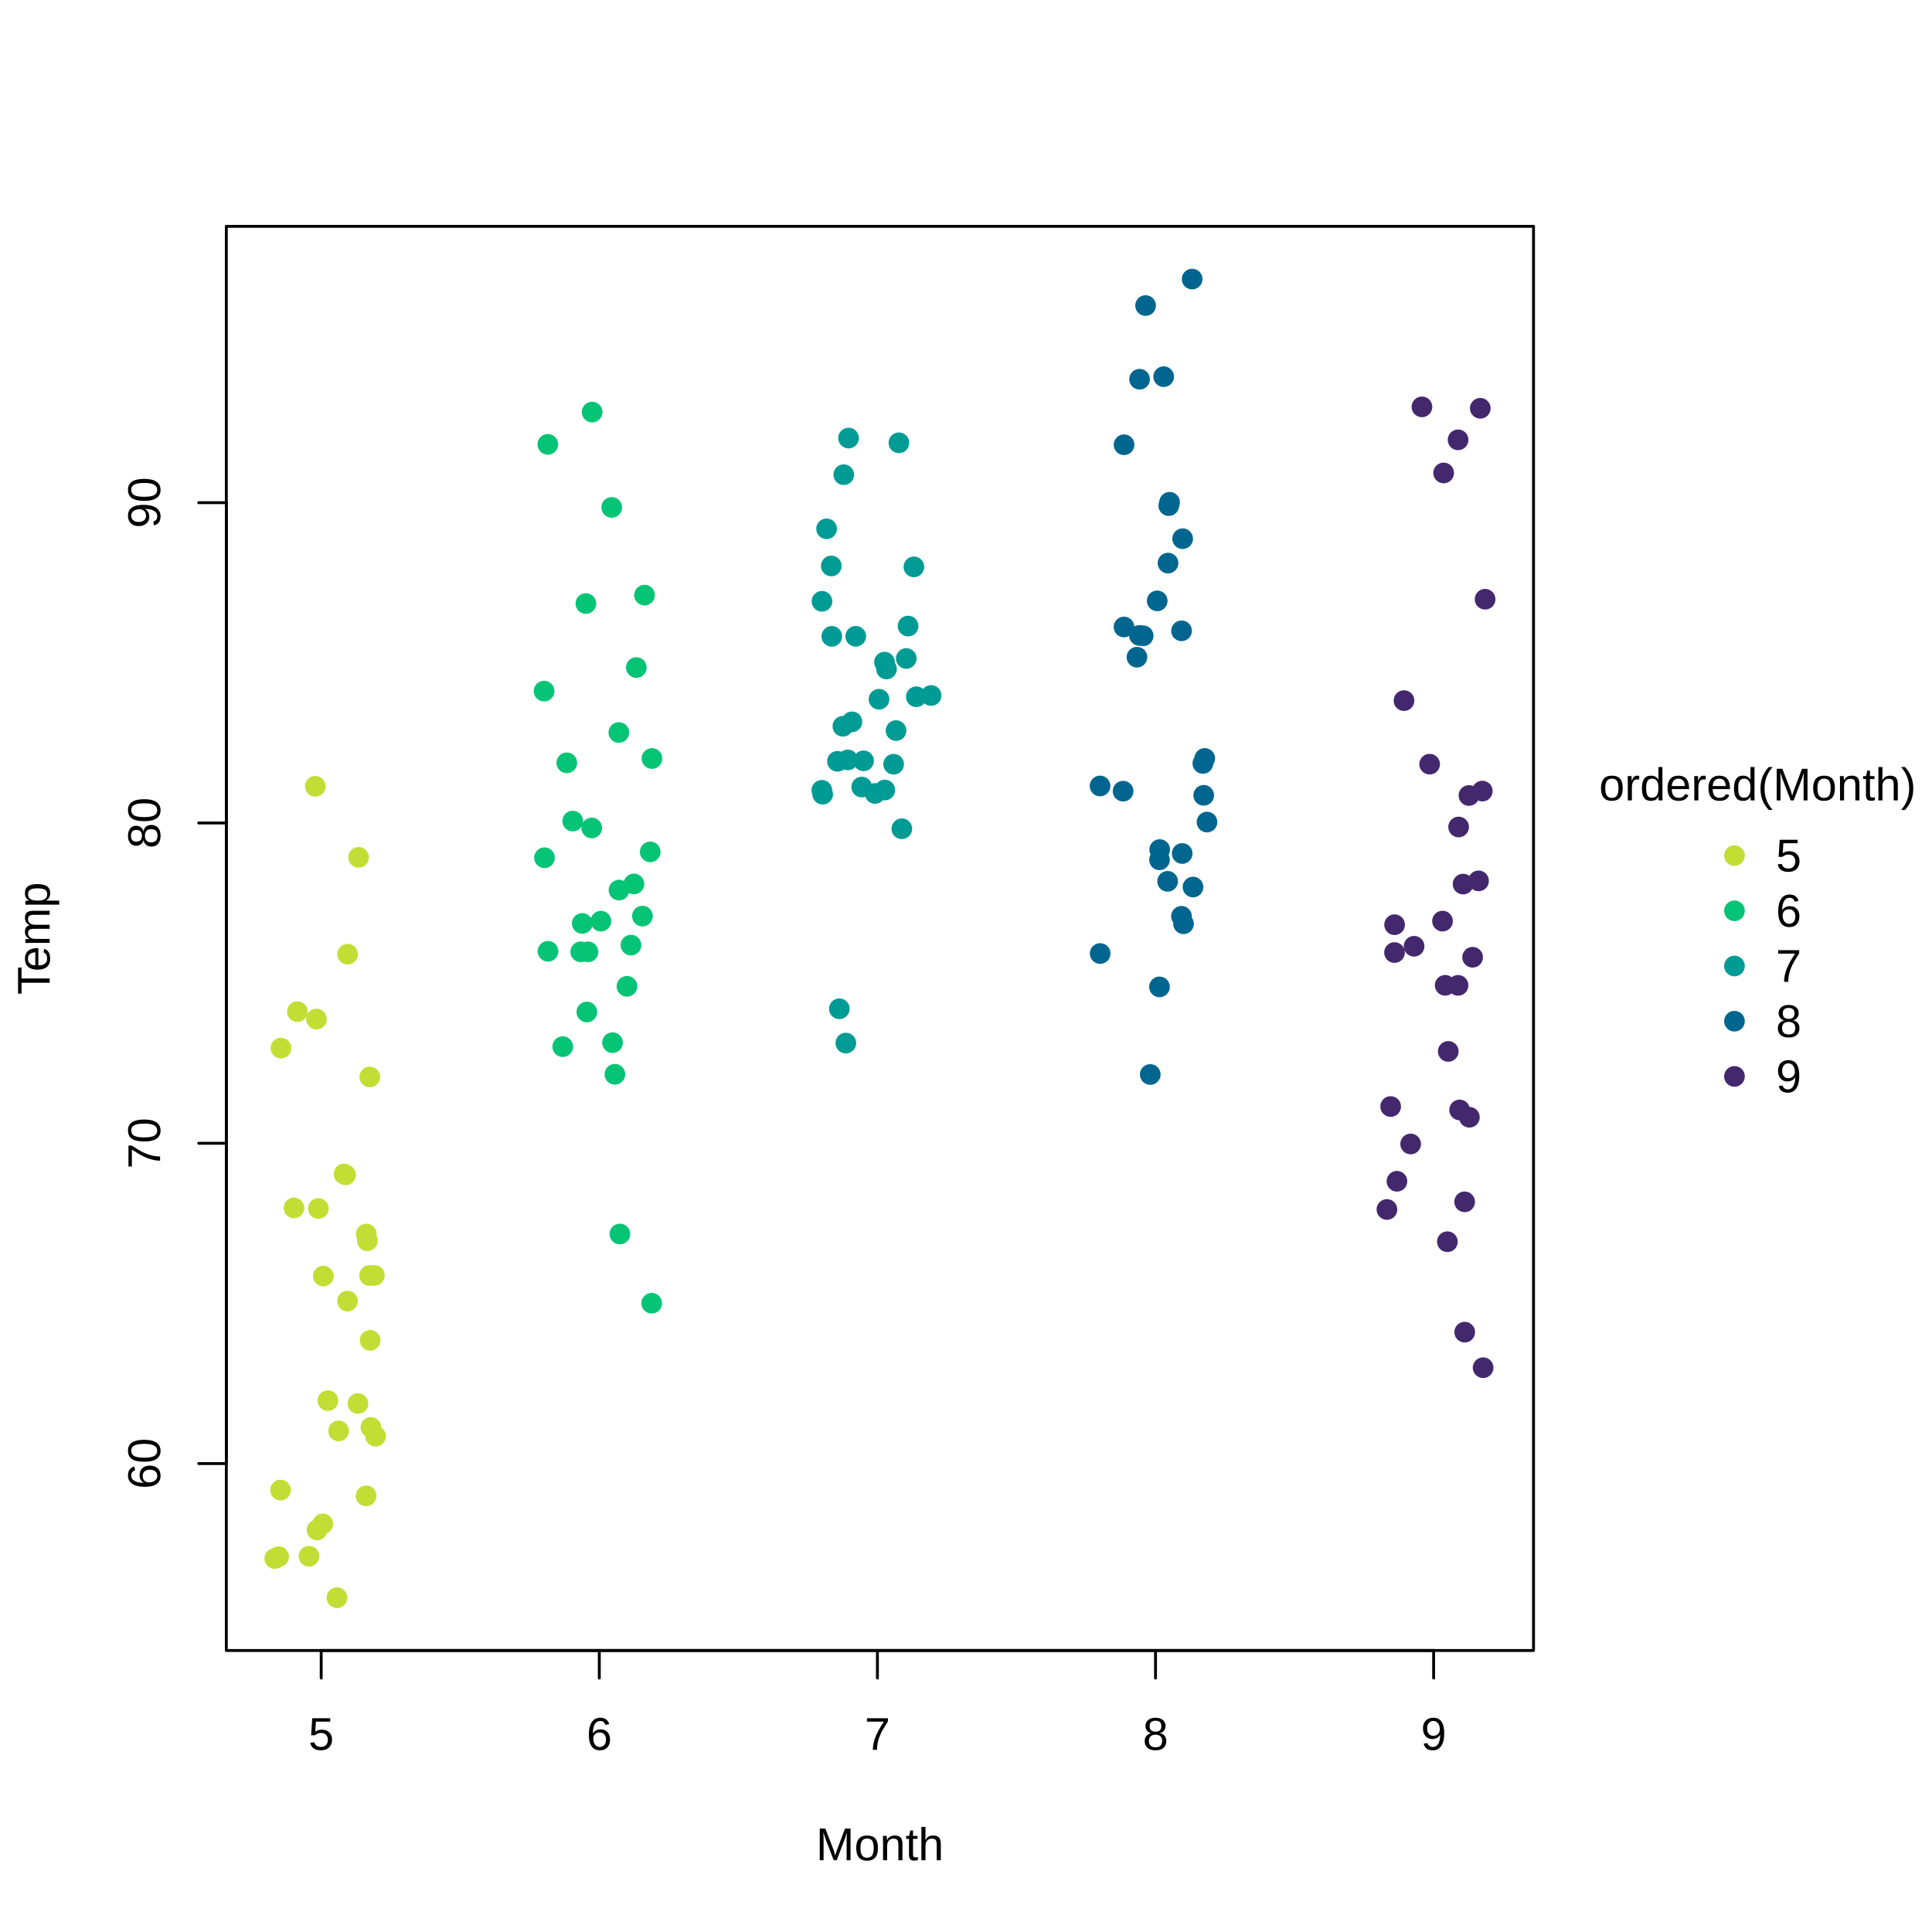
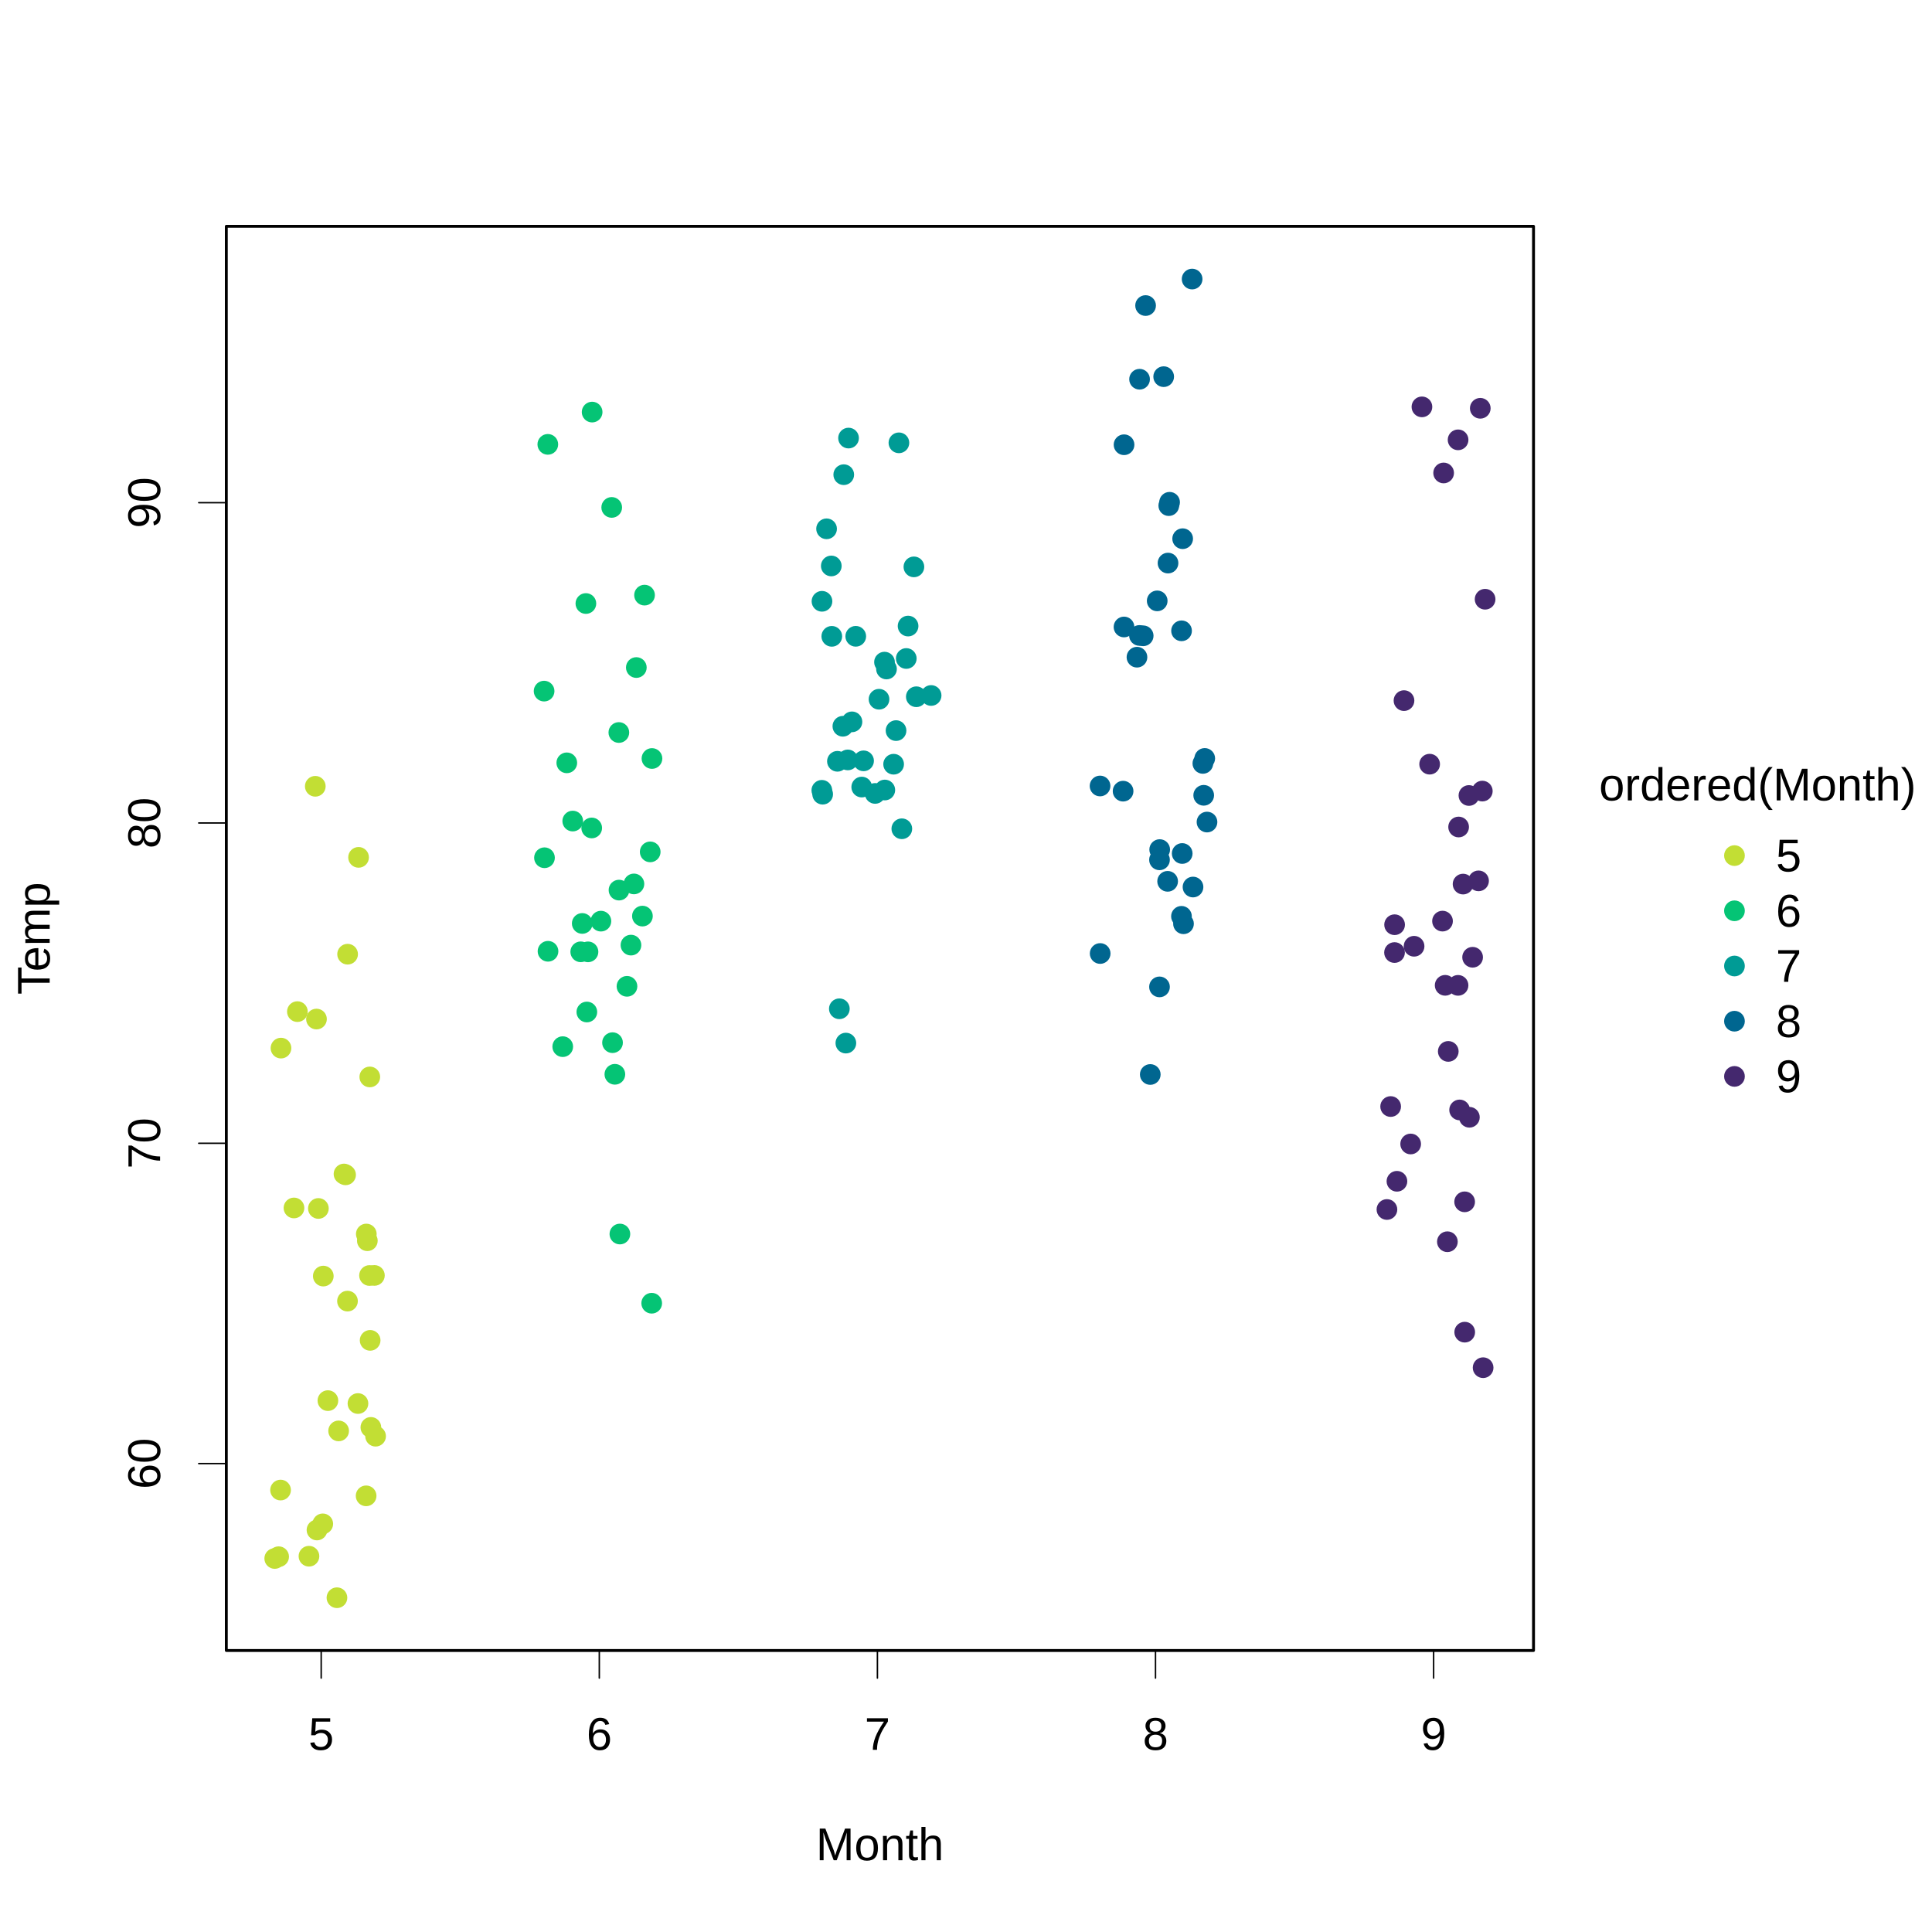
<svg xmlns="http://www.w3.org/2000/svg" class="svglite" width="504.00pt" height="504.00pt" viewBox="0 0 504.00 504.00">
  <defs>
    <style type="text/css">
    .svglite line, .svglite polyline, .svglite polygon, .svglite path, .svglite rect, .svglite circle {
      fill: none;
      stroke: #000000;
      stroke-linecap: round;
      stroke-linejoin: round;
      stroke-miterlimit: 10.00;
    }
    .svglite text {
      white-space: pre;
    }
  </style>
  </defs>
  <rect width="100%" height="100%" style="stroke: none; fill: #FFFFFF;" />
  <defs>
    <clipPath id="cpMC4wMHw1MDQuMDB8MC4wMHw1MDQuMDA=">
      <rect x="0.00" y="0.00" width="504.00" height="504.00" />
    </clipPath>
  </defs>
  <g clip-path="url(#cpMC4wMHw1MDQuMDB8MC4wMHw1MDQuMDA=)">
    <circle cx="452.47" cy="223.20" r="2.70" style="stroke-width: 0.75; stroke: none; fill: #C2DE34;" />
    <circle cx="452.47" cy="237.60" r="2.70" style="stroke-width: 0.75; stroke: none; fill: #05C475;" />
    <circle cx="452.47" cy="252.00" r="2.70" style="stroke-width: 0.75; stroke: none; fill: #009B95;" />
    <circle cx="452.47" cy="266.40" r="2.70" style="stroke-width: 0.75; stroke: none; fill: #006690;" />
    <circle cx="452.47" cy="280.80" r="2.70" style="stroke-width: 0.75; stroke: none; fill: #44286E;" />
    <text x="458.50" y="208.80" text-anchor="middle" style="font-size: 12.00px; font-family: &quot;Liberation Sans&quot;;" textLength="82.71px" lengthAdjust="spacingAndGlyphs">ordered(Month)</text>
    <text x="463.27" y="227.33" style="font-size: 12.00px; font-family: &quot;Liberation Sans&quot;;" textLength="6.67px" lengthAdjust="spacingAndGlyphs">5</text>
    <text x="463.27" y="241.73" style="font-size: 12.00px; font-family: &quot;Liberation Sans&quot;;" textLength="6.67px" lengthAdjust="spacingAndGlyphs">6</text>
    <text x="463.27" y="256.13" style="font-size: 12.00px; font-family: &quot;Liberation Sans&quot;;" textLength="6.67px" lengthAdjust="spacingAndGlyphs">7</text>
    <text x="463.27" y="270.53" style="font-size: 12.00px; font-family: &quot;Liberation Sans&quot;;" textLength="6.67px" lengthAdjust="spacingAndGlyphs">8</text>
    <text x="463.27" y="284.93" style="font-size: 12.00px; font-family: &quot;Liberation Sans&quot;;" textLength="6.67px" lengthAdjust="spacingAndGlyphs">9</text>
  </g>
  <defs>
    <clipPath id="cpMC4wMHw0MDAuMDV8MC4wMHw1MDQuMDA=">
      <rect x="0.00" y="0.00" width="400.05" height="504.00" />
    </clipPath>
  </defs>
  <g clip-path="url(#cpMC4wMHw0MDAuMDV8MC4wMHw1MDQuMDA=)">
    <text x="229.54" y="485.28" text-anchor="middle" style="font-size: 12.00px; font-family: &quot;Liberation Sans&quot;;" textLength="33.36px" lengthAdjust="spacingAndGlyphs">Month</text>
    <text transform="translate(12.96,244.80) rotate(-90)" text-anchor="middle" style="font-size: 12.00px; font-family: &quot;Liberation Sans&quot;;" textLength="29.35px" lengthAdjust="spacingAndGlyphs">Temp</text>
  </g>
  <g clip-path="url(#cpMC4wMHw1MDQuMDB8MC4wMHw1MDQuMDA=)">
-     <line x1="83.79" y1="430.56" x2="373.99" y2="430.56" style="stroke-width: 0.75;" />
-     <line x1="83.79" y1="430.56" x2="83.79" y2="437.76" style="stroke-width: 0.75;" />
-     <line x1="156.34" y1="430.56" x2="156.34" y2="437.76" style="stroke-width: 0.75;" />
-     <line x1="228.89" y1="430.56" x2="228.89" y2="437.76" style="stroke-width: 0.75;" />
-     <line x1="301.44" y1="430.56" x2="301.44" y2="437.76" style="stroke-width: 0.75;" />
-     <line x1="373.99" y1="430.56" x2="373.99" y2="437.76" style="stroke-width: 0.75;" />
+     <line x1="83.79" y1="430.56" x2="373.99" y2="430.56" style="stroke-width: 0.38;" />
+     <line x1="83.79" y1="430.56" x2="83.79" y2="437.76" style="stroke-width: 0.38;" />
+     <line x1="156.34" y1="430.56" x2="156.34" y2="437.76" style="stroke-width: 0.38;" />
+     <line x1="228.89" y1="430.56" x2="228.89" y2="437.76" style="stroke-width: 0.38;" />
+     <line x1="301.44" y1="430.56" x2="301.44" y2="437.76" style="stroke-width: 0.38;" />
+     <line x1="373.99" y1="430.56" x2="373.99" y2="437.76" style="stroke-width: 0.38;" />
    <text x="83.79" y="456.48" text-anchor="middle" style="font-size: 12.00px; font-family: &quot;Liberation Sans&quot;;" textLength="6.67px" lengthAdjust="spacingAndGlyphs">5</text>
    <text x="156.34" y="456.48" text-anchor="middle" style="font-size: 12.00px; font-family: &quot;Liberation Sans&quot;;" textLength="6.67px" lengthAdjust="spacingAndGlyphs">6</text>
    <text x="228.89" y="456.48" text-anchor="middle" style="font-size: 12.00px; font-family: &quot;Liberation Sans&quot;;" textLength="6.67px" lengthAdjust="spacingAndGlyphs">7</text>
    <text x="301.44" y="456.48" text-anchor="middle" style="font-size: 12.00px; font-family: &quot;Liberation Sans&quot;;" textLength="6.67px" lengthAdjust="spacingAndGlyphs">8</text>
    <text x="373.99" y="456.48" text-anchor="middle" style="font-size: 12.00px; font-family: &quot;Liberation Sans&quot;;" textLength="6.67px" lengthAdjust="spacingAndGlyphs">9</text>
-     <line x1="59.04" y1="381.80" x2="59.04" y2="131.13" style="stroke-width: 0.75;" />
-     <line x1="59.04" y1="381.80" x2="51.84" y2="381.80" style="stroke-width: 0.75;" />
-     <line x1="59.04" y1="298.25" x2="51.84" y2="298.25" style="stroke-width: 0.75;" />
-     <line x1="59.04" y1="214.69" x2="51.84" y2="214.69" style="stroke-width: 0.75;" />
-     <line x1="59.04" y1="131.13" x2="51.84" y2="131.13" style="stroke-width: 0.75;" />
+     <line x1="59.04" y1="381.80" x2="59.04" y2="131.13" style="stroke-width: 0.38;" />
+     <line x1="59.04" y1="381.80" x2="51.84" y2="381.80" style="stroke-width: 0.38;" />
+     <line x1="59.04" y1="298.25" x2="51.84" y2="298.25" style="stroke-width: 0.38;" />
+     <line x1="59.04" y1="214.69" x2="51.84" y2="214.69" style="stroke-width: 0.38;" />
+     <line x1="59.04" y1="131.13" x2="51.84" y2="131.13" style="stroke-width: 0.38;" />
    <text transform="translate(41.76,381.80) rotate(-90)" text-anchor="middle" style="font-size: 12.00px; font-family: &quot;Liberation Sans&quot;;" textLength="13.35px" lengthAdjust="spacingAndGlyphs">60</text>
    <text transform="translate(41.76,298.25) rotate(-90)" text-anchor="middle" style="font-size: 12.00px; font-family: &quot;Liberation Sans&quot;;" textLength="13.35px" lengthAdjust="spacingAndGlyphs">70</text>
    <text transform="translate(41.76,214.69) rotate(-90)" text-anchor="middle" style="font-size: 12.00px; font-family: &quot;Liberation Sans&quot;;" textLength="13.35px" lengthAdjust="spacingAndGlyphs">80</text>
    <text transform="translate(41.76,131.13) rotate(-90)" text-anchor="middle" style="font-size: 12.00px; font-family: &quot;Liberation Sans&quot;;" textLength="13.35px" lengthAdjust="spacingAndGlyphs">90</text>
    <polygon points="59.04,430.56 400.05,430.56 400.05,59.04 59.04,59.04 " style="stroke-width: 0.75;" />
  </g>
  <defs>
    <clipPath id="cpNTkuMDR8NDAwLjA1fDU5LjA0fDQzMC41Ng==">
      <rect x="59.04" y="59.04" width="341.01" height="371.52" />
    </clipPath>
  </defs>
  <g clip-path="url(#cpNTkuMDR8NDAwLjA1fDU5LjA0fDQzMC41Ng==)">
    <circle cx="95.83" cy="323.67" r="2.70" style="stroke-width: 0.75; stroke: none; fill: #C2DE34;" />
    <circle cx="96.47" cy="280.94" r="2.70" style="stroke-width: 0.75; stroke: none; fill: #C2DE34;" />
    <circle cx="77.58" cy="263.90" r="2.70" style="stroke-width: 0.75; stroke: none; fill: #C2DE34;" />
    <circle cx="93.38" cy="366.14" r="2.70" style="stroke-width: 0.75; stroke: none; fill: #C2DE34;" />
    <circle cx="87.90" cy="416.80" r="2.70" style="stroke-width: 0.75; stroke: none; fill: #C2DE34;" />
    <circle cx="84.34" cy="332.89" r="2.70" style="stroke-width: 0.75; stroke: none; fill: #C2DE34;" />
    <circle cx="90.65" cy="339.42" r="2.70" style="stroke-width: 0.75; stroke: none; fill: #C2DE34;" />
    <circle cx="73.19" cy="388.71" r="2.70" style="stroke-width: 0.75; stroke: none; fill: #C2DE34;" />
    <circle cx="88.34" cy="373.28" r="2.70" style="stroke-width: 0.75; stroke: none; fill: #C2DE34;" />
    <circle cx="89.74" cy="306.26" r="2.70" style="stroke-width: 0.75; stroke: none; fill: #C2DE34;" />
    <circle cx="82.56" cy="265.84" r="2.70" style="stroke-width: 0.75; stroke: none; fill: #C2DE34;" />
    <circle cx="90.15" cy="306.48" r="2.70" style="stroke-width: 0.75; stroke: none; fill: #C2DE34;" />
    <circle cx="96.40" cy="332.74" r="2.70" style="stroke-width: 0.75; stroke: none; fill: #C2DE34;" />
    <circle cx="76.69" cy="315.12" r="2.70" style="stroke-width: 0.75; stroke: none; fill: #C2DE34;" />
    <circle cx="82.69" cy="399.13" r="2.70" style="stroke-width: 0.75; stroke: none; fill: #C2DE34;" />
    <circle cx="96.56" cy="349.66" r="2.70" style="stroke-width: 0.75; stroke: none; fill: #C2DE34;" />
    <circle cx="97.67" cy="332.72" r="2.70" style="stroke-width: 0.75; stroke: none; fill: #C2DE34;" />
    <circle cx="72.69" cy="406.10" r="2.70" style="stroke-width: 0.75; stroke: none; fill: #C2DE34;" />
    <circle cx="83.06" cy="315.25" r="2.70" style="stroke-width: 0.75; stroke: none; fill: #C2DE34;" />
    <circle cx="85.54" cy="365.38" r="2.70" style="stroke-width: 0.75; stroke: none; fill: #C2DE34;" />
    <circle cx="95.51" cy="390.22" r="2.70" style="stroke-width: 0.75; stroke: none; fill: #C2DE34;" />
    <circle cx="73.30" cy="273.42" r="2.70" style="stroke-width: 0.75; stroke: none; fill: #C2DE34;" />
    <circle cx="97.98" cy="374.66" r="2.70" style="stroke-width: 0.75; stroke: none; fill: #C2DE34;" />
    <circle cx="96.75" cy="372.36" r="2.70" style="stroke-width: 0.75; stroke: none; fill: #C2DE34;" />
    <circle cx="71.67" cy="406.56" r="2.70" style="stroke-width: 0.75; stroke: none; fill: #C2DE34;" />
    <circle cx="84.20" cy="397.53" r="2.70" style="stroke-width: 0.75; stroke: none; fill: #C2DE34;" />
    <circle cx="80.60" cy="405.97" r="2.70" style="stroke-width: 0.75; stroke: none; fill: #C2DE34;" />
    <circle cx="95.56" cy="321.92" r="2.70" style="stroke-width: 0.75; stroke: none; fill: #C2DE34;" />
    <circle cx="82.25" cy="205.12" r="2.70" style="stroke-width: 0.75; stroke: none; fill: #C2DE34;" />
    <circle cx="93.54" cy="223.66" r="2.70" style="stroke-width: 0.75; stroke: none; fill: #C2DE34;" />
    <circle cx="90.68" cy="248.92" r="2.70" style="stroke-width: 0.75; stroke: none; fill: #C2DE34;" />
    <circle cx="165.37" cy="230.59" r="2.70" style="stroke-width: 0.75; stroke: none; fill: #05C475;" />
    <circle cx="153.09" cy="264.00" r="2.70" style="stroke-width: 0.75; stroke: none; fill: #05C475;" />
    <circle cx="161.71" cy="321.92" r="2.70" style="stroke-width: 0.75; stroke: none; fill: #05C475;" />
    <circle cx="141.94" cy="180.29" r="2.70" style="stroke-width: 0.75; stroke: none; fill: #05C475;" />
    <circle cx="166.00" cy="174.14" r="2.70" style="stroke-width: 0.75; stroke: none; fill: #05C475;" />
    <circle cx="142.04" cy="223.76" r="2.70" style="stroke-width: 0.75; stroke: none; fill: #05C475;" />
    <circle cx="147.86" cy="199.00" r="2.70" style="stroke-width: 0.75; stroke: none; fill: #05C475;" />
    <circle cx="168.14" cy="155.25" r="2.70" style="stroke-width: 0.75; stroke: none; fill: #05C475;" />
    <circle cx="159.58" cy="132.37" r="2.70" style="stroke-width: 0.75; stroke: none; fill: #05C475;" />
    <circle cx="152.84" cy="157.44" r="2.70" style="stroke-width: 0.75; stroke: none; fill: #05C475;" />
    <circle cx="154.47" cy="107.50" r="2.70" style="stroke-width: 0.75; stroke: none; fill: #05C475;" />
    <circle cx="142.91" cy="115.92" r="2.70" style="stroke-width: 0.75; stroke: none; fill: #05C475;" />
    <circle cx="170.08" cy="197.87" r="2.70" style="stroke-width: 0.75; stroke: none; fill: #05C475;" />
    <circle cx="154.36" cy="215.99" r="2.70" style="stroke-width: 0.75; stroke: none; fill: #05C475;" />
    <circle cx="169.62" cy="222.23" r="2.70" style="stroke-width: 0.75; stroke: none; fill: #05C475;" />
    <circle cx="167.59" cy="238.98" r="2.70" style="stroke-width: 0.75; stroke: none; fill: #05C475;" />
    <circle cx="160.40" cy="280.25" r="2.70" style="stroke-width: 0.75; stroke: none; fill: #05C475;" />
    <circle cx="170.01" cy="339.97" r="2.70" style="stroke-width: 0.75; stroke: none; fill: #05C475;" />
    <circle cx="159.79" cy="272.00" r="2.70" style="stroke-width: 0.75; stroke: none; fill: #05C475;" />
    <circle cx="151.50" cy="248.30" r="2.70" style="stroke-width: 0.75; stroke: none; fill: #05C475;" />
    <circle cx="151.89" cy="240.90" r="2.70" style="stroke-width: 0.75; stroke: none; fill: #05C475;" />
    <circle cx="153.39" cy="248.31" r="2.70" style="stroke-width: 0.75; stroke: none; fill: #05C475;" />
    <circle cx="164.60" cy="246.55" r="2.70" style="stroke-width: 0.75; stroke: none; fill: #05C475;" />
    <circle cx="142.96" cy="248.16" r="2.70" style="stroke-width: 0.75; stroke: none; fill: #05C475;" />
    <circle cx="163.56" cy="257.30" r="2.70" style="stroke-width: 0.75; stroke: none; fill: #05C475;" />
    <circle cx="161.48" cy="232.20" r="2.70" style="stroke-width: 0.75; stroke: none; fill: #05C475;" />
    <circle cx="146.80" cy="273.04" r="2.70" style="stroke-width: 0.75; stroke: none; fill: #05C475;" />
    <circle cx="149.41" cy="214.19" r="2.70" style="stroke-width: 0.75; stroke: none; fill: #05C475;" />
    <circle cx="156.76" cy="240.30" r="2.70" style="stroke-width: 0.75; stroke: none; fill: #05C475;" />
    <circle cx="161.44" cy="191.09" r="2.70" style="stroke-width: 0.75; stroke: none; fill: #05C475;" />
    <circle cx="242.90" cy="181.43" r="2.70" style="stroke-width: 0.75; stroke: none; fill: #009B95;" />
    <circle cx="236.42" cy="171.78" r="2.70" style="stroke-width: 0.75; stroke: none; fill: #009B95;" />
    <circle cx="230.82" cy="206.09" r="2.70" style="stroke-width: 0.75; stroke: none; fill: #009B95;" />
    <circle cx="239.04" cy="181.76" r="2.70" style="stroke-width: 0.75; stroke: none; fill: #009B95;" />
    <circle cx="219.88" cy="189.46" r="2.70" style="stroke-width: 0.75; stroke: none; fill: #009B95;" />
    <circle cx="222.25" cy="188.31" r="2.70" style="stroke-width: 0.75; stroke: none; fill: #009B95;" />
    <circle cx="238.41" cy="147.88" r="2.70" style="stroke-width: 0.75; stroke: none; fill: #009B95;" />
    <circle cx="234.50" cy="115.52" r="2.70" style="stroke-width: 0.75; stroke: none; fill: #009B95;" />
    <circle cx="221.36" cy="114.28" r="2.70" style="stroke-width: 0.75; stroke: none; fill: #009B95;" />
    <circle cx="215.63" cy="137.95" r="2.70" style="stroke-width: 0.75; stroke: none; fill: #009B95;" />
    <circle cx="218.46" cy="198.60" r="2.70" style="stroke-width: 0.75; stroke: none; fill: #009B95;" />
    <circle cx="220.66" cy="272.11" r="2.70" style="stroke-width: 0.75; stroke: none; fill: #009B95;" />
    <circle cx="228.29" cy="206.98" r="2.70" style="stroke-width: 0.75; stroke: none; fill: #009B95;" />
    <circle cx="220.11" cy="123.83" r="2.70" style="stroke-width: 0.75; stroke: none; fill: #009B95;" />
    <circle cx="235.26" cy="216.20" r="2.70" style="stroke-width: 0.75; stroke: none; fill: #009B95;" />
    <circle cx="214.61" cy="207.18" r="2.70" style="stroke-width: 0.75; stroke: none; fill: #009B95;" />
    <circle cx="225.28" cy="198.48" r="2.70" style="stroke-width: 0.75; stroke: none; fill: #009B95;" />
    <circle cx="229.31" cy="182.41" r="2.70" style="stroke-width: 0.75; stroke: none; fill: #009B95;" />
    <circle cx="214.43" cy="156.86" r="2.70" style="stroke-width: 0.75; stroke: none; fill: #009B95;" />
    <circle cx="231.26" cy="174.52" r="2.70" style="stroke-width: 0.75; stroke: none; fill: #009B95;" />
    <circle cx="218.96" cy="263.16" r="2.70" style="stroke-width: 0.75; stroke: none; fill: #009B95;" />
    <circle cx="224.80" cy="205.32" r="2.70" style="stroke-width: 0.75; stroke: none; fill: #009B95;" />
    <circle cx="233.12" cy="199.36" r="2.70" style="stroke-width: 0.75; stroke: none; fill: #009B95;" />
    <circle cx="236.89" cy="163.32" r="2.70" style="stroke-width: 0.75; stroke: none; fill: #009B95;" />
    <circle cx="230.74" cy="172.73" r="2.70" style="stroke-width: 0.75; stroke: none; fill: #009B95;" />
    <circle cx="221.16" cy="198.24" r="2.70" style="stroke-width: 0.75; stroke: none; fill: #009B95;" />
    <circle cx="216.99" cy="166.00" r="2.70" style="stroke-width: 0.75; stroke: none; fill: #009B95;" />
    <circle cx="216.86" cy="147.64" r="2.70" style="stroke-width: 0.75; stroke: none; fill: #009B95;" />
    <circle cx="223.24" cy="165.99" r="2.70" style="stroke-width: 0.75; stroke: none; fill: #009B95;" />
    <circle cx="233.75" cy="190.59" r="2.70" style="stroke-width: 0.75; stroke: none; fill: #009B95;" />
    <circle cx="214.39" cy="206.17" r="2.70" style="stroke-width: 0.75; stroke: none; fill: #009B95;" />
    <circle cx="292.98" cy="206.39" r="2.70" style="stroke-width: 0.75; stroke: none; fill: #006690;" />
    <circle cx="314.01" cy="207.47" r="2.70" style="stroke-width: 0.75; stroke: none; fill: #006690;" />
    <circle cx="313.79" cy="199.15" r="2.70" style="stroke-width: 0.75; stroke: none; fill: #006690;" />
    <circle cx="308.23" cy="164.56" r="2.70" style="stroke-width: 0.75; stroke: none; fill: #006690;" />
    <circle cx="296.60" cy="171.44" r="2.70" style="stroke-width: 0.75; stroke: none; fill: #006690;" />
    <circle cx="301.88" cy="156.75" r="2.70" style="stroke-width: 0.75; stroke: none; fill: #006690;" />
    <circle cx="308.52" cy="140.53" r="2.70" style="stroke-width: 0.75; stroke: none; fill: #006690;" />
    <circle cx="304.90" cy="131.90" r="2.70" style="stroke-width: 0.75; stroke: none; fill: #006690;" />
    <circle cx="305.11" cy="131.03" r="2.70" style="stroke-width: 0.75; stroke: none; fill: #006690;" />
    <circle cx="293.23" cy="116.02" r="2.70" style="stroke-width: 0.75; stroke: none; fill: #006690;" />
    <circle cx="293.22" cy="163.56" r="2.70" style="stroke-width: 0.75; stroke: none; fill: #006690;" />
    <circle cx="298.22" cy="165.86" r="2.70" style="stroke-width: 0.75; stroke: none; fill: #006690;" />
    <circle cx="314.28" cy="197.85" r="2.70" style="stroke-width: 0.75; stroke: none; fill: #006690;" />
    <circle cx="314.87" cy="214.45" r="2.70" style="stroke-width: 0.75; stroke: none; fill: #006690;" />
    <circle cx="308.40" cy="222.65" r="2.70" style="stroke-width: 0.75; stroke: none; fill: #006690;" />
    <circle cx="308.21" cy="239.04" r="2.70" style="stroke-width: 0.75; stroke: none; fill: #006690;" />
    <circle cx="302.48" cy="224.30" r="2.70" style="stroke-width: 0.75; stroke: none; fill: #006690;" />
    <circle cx="287.00" cy="248.74" r="2.70" style="stroke-width: 0.75; stroke: none; fill: #006690;" />
    <circle cx="304.60" cy="229.91" r="2.70" style="stroke-width: 0.75; stroke: none; fill: #006690;" />
    <circle cx="311.22" cy="231.40" r="2.70" style="stroke-width: 0.75; stroke: none; fill: #006690;" />
    <circle cx="308.74" cy="240.98" r="2.70" style="stroke-width: 0.75; stroke: none; fill: #006690;" />
    <circle cx="300.07" cy="280.30" r="2.70" style="stroke-width: 0.75; stroke: none; fill: #006690;" />
    <circle cx="302.48" cy="257.45" r="2.70" style="stroke-width: 0.75; stroke: none; fill: #006690;" />
    <circle cx="302.53" cy="221.63" r="2.70" style="stroke-width: 0.75; stroke: none; fill: #006690;" />
    <circle cx="286.97" cy="205.04" r="2.70" style="stroke-width: 0.75; stroke: none; fill: #006690;" />
    <circle cx="297.25" cy="165.77" r="2.70" style="stroke-width: 0.75; stroke: none; fill: #006690;" />
    <circle cx="304.70" cy="146.89" r="2.70" style="stroke-width: 0.75; stroke: none; fill: #006690;" />
    <circle cx="310.99" cy="72.80" r="2.70" style="stroke-width: 0.75; stroke: none; fill: #006690;" />
    <circle cx="297.28" cy="98.93" r="2.70" style="stroke-width: 0.75; stroke: none; fill: #006690;" />
    <circle cx="298.85" cy="79.71" r="2.70" style="stroke-width: 0.75; stroke: none; fill: #006690;" />
    <circle cx="303.57" cy="98.26" r="2.70" style="stroke-width: 0.75; stroke: none; fill: #006690;" />
    <circle cx="376.60" cy="123.38" r="2.70" style="stroke-width: 0.75; stroke: none; fill: #44286E;" />
    <circle cx="380.37" cy="114.74" r="2.70" style="stroke-width: 0.75; stroke: none; fill: #44286E;" />
    <circle cx="370.94" cy="106.14" r="2.70" style="stroke-width: 0.75; stroke: none; fill: #44286E;" />
    <circle cx="386.16" cy="106.51" r="2.70" style="stroke-width: 0.75; stroke: none; fill: #44286E;" />
    <circle cx="387.42" cy="156.32" r="2.70" style="stroke-width: 0.75; stroke: none; fill: #44286E;" />
    <circle cx="366.26" cy="182.77" r="2.70" style="stroke-width: 0.75; stroke: none; fill: #44286E;" />
    <circle cx="380.51" cy="215.74" r="2.70" style="stroke-width: 0.75; stroke: none; fill: #44286E;" />
    <circle cx="385.71" cy="229.79" r="2.70" style="stroke-width: 0.75; stroke: none; fill: #44286E;" />
    <circle cx="377.00" cy="257.04" r="2.70" style="stroke-width: 0.75; stroke: none; fill: #44286E;" />
    <circle cx="377.81" cy="274.28" r="2.70" style="stroke-width: 0.75; stroke: none; fill: #44286E;" />
    <circle cx="386.69" cy="206.37" r="2.70" style="stroke-width: 0.75; stroke: none; fill: #44286E;" />
    <circle cx="384.16" cy="249.72" r="2.70" style="stroke-width: 0.75; stroke: none; fill: #44286E;" />
    <circle cx="376.31" cy="240.29" r="2.70" style="stroke-width: 0.75; stroke: none; fill: #44286E;" />
    <circle cx="383.32" cy="291.46" r="2.70" style="stroke-width: 0.75; stroke: none; fill: #44286E;" />
    <circle cx="362.78" cy="288.66" r="2.70" style="stroke-width: 0.75; stroke: none; fill: #44286E;" />
    <circle cx="381.67" cy="230.63" r="2.70" style="stroke-width: 0.75; stroke: none; fill: #44286E;" />
    <circle cx="377.58" cy="323.93" r="2.70" style="stroke-width: 0.75; stroke: none; fill: #44286E;" />
    <circle cx="363.79" cy="248.49" r="2.70" style="stroke-width: 0.75; stroke: none; fill: #44286E;" />
    <circle cx="361.81" cy="315.52" r="2.70" style="stroke-width: 0.75; stroke: none; fill: #44286E;" />
    <circle cx="372.95" cy="199.35" r="2.70" style="stroke-width: 0.75; stroke: none; fill: #44286E;" />
    <circle cx="382.10" cy="347.52" r="2.70" style="stroke-width: 0.75; stroke: none; fill: #44286E;" />
    <circle cx="380.77" cy="289.55" r="2.70" style="stroke-width: 0.75; stroke: none; fill: #44286E;" />
    <circle cx="383.20" cy="207.52" r="2.70" style="stroke-width: 0.75; stroke: none; fill: #44286E;" />
    <circle cx="364.42" cy="308.16" r="2.70" style="stroke-width: 0.75; stroke: none; fill: #44286E;" />
    <circle cx="386.90" cy="356.79" r="2.70" style="stroke-width: 0.75; stroke: none; fill: #44286E;" />
    <circle cx="368.00" cy="298.43" r="2.70" style="stroke-width: 0.75; stroke: none; fill: #44286E;" />
    <circle cx="363.81" cy="241.23" r="2.70" style="stroke-width: 0.75; stroke: none; fill: #44286E;" />
    <circle cx="380.36" cy="257.05" r="2.70" style="stroke-width: 0.75; stroke: none; fill: #44286E;" />
    <circle cx="368.89" cy="246.85" r="2.70" style="stroke-width: 0.75; stroke: none; fill: #44286E;" />
    <circle cx="382.08" cy="313.52" r="2.70" style="stroke-width: 0.75; stroke: none; fill: #44286E;" />
  </g>
</svg>
